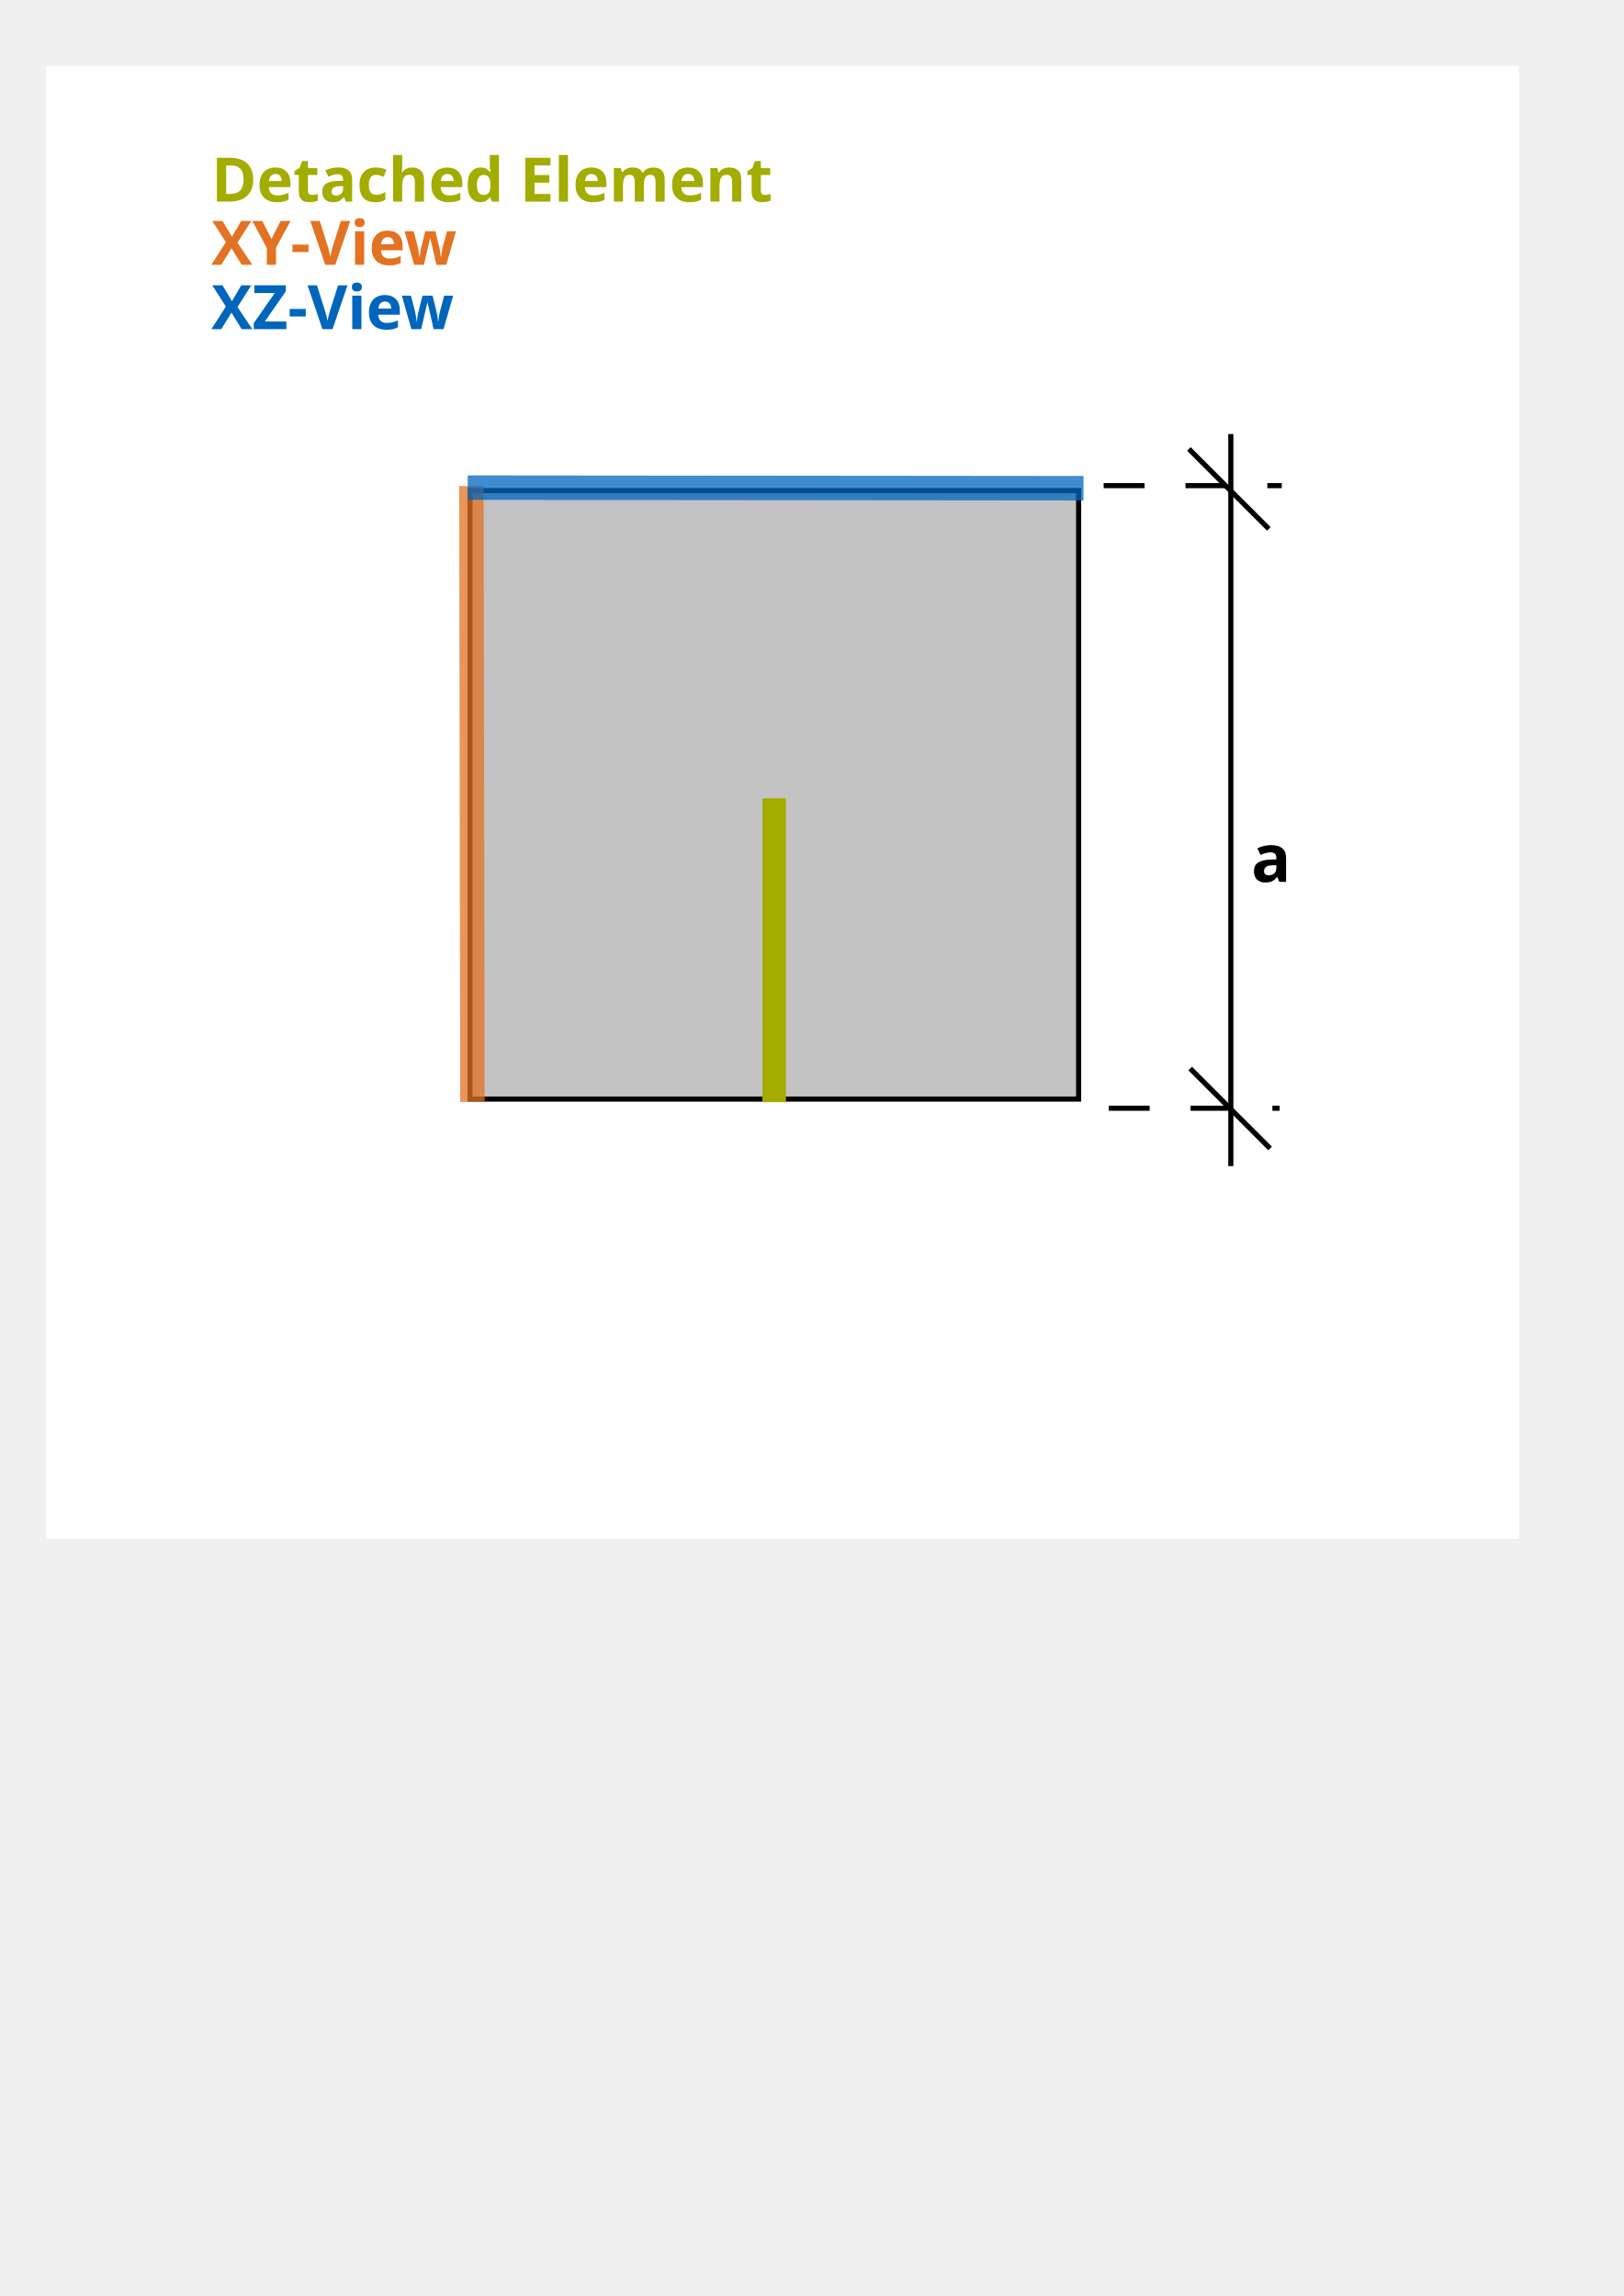
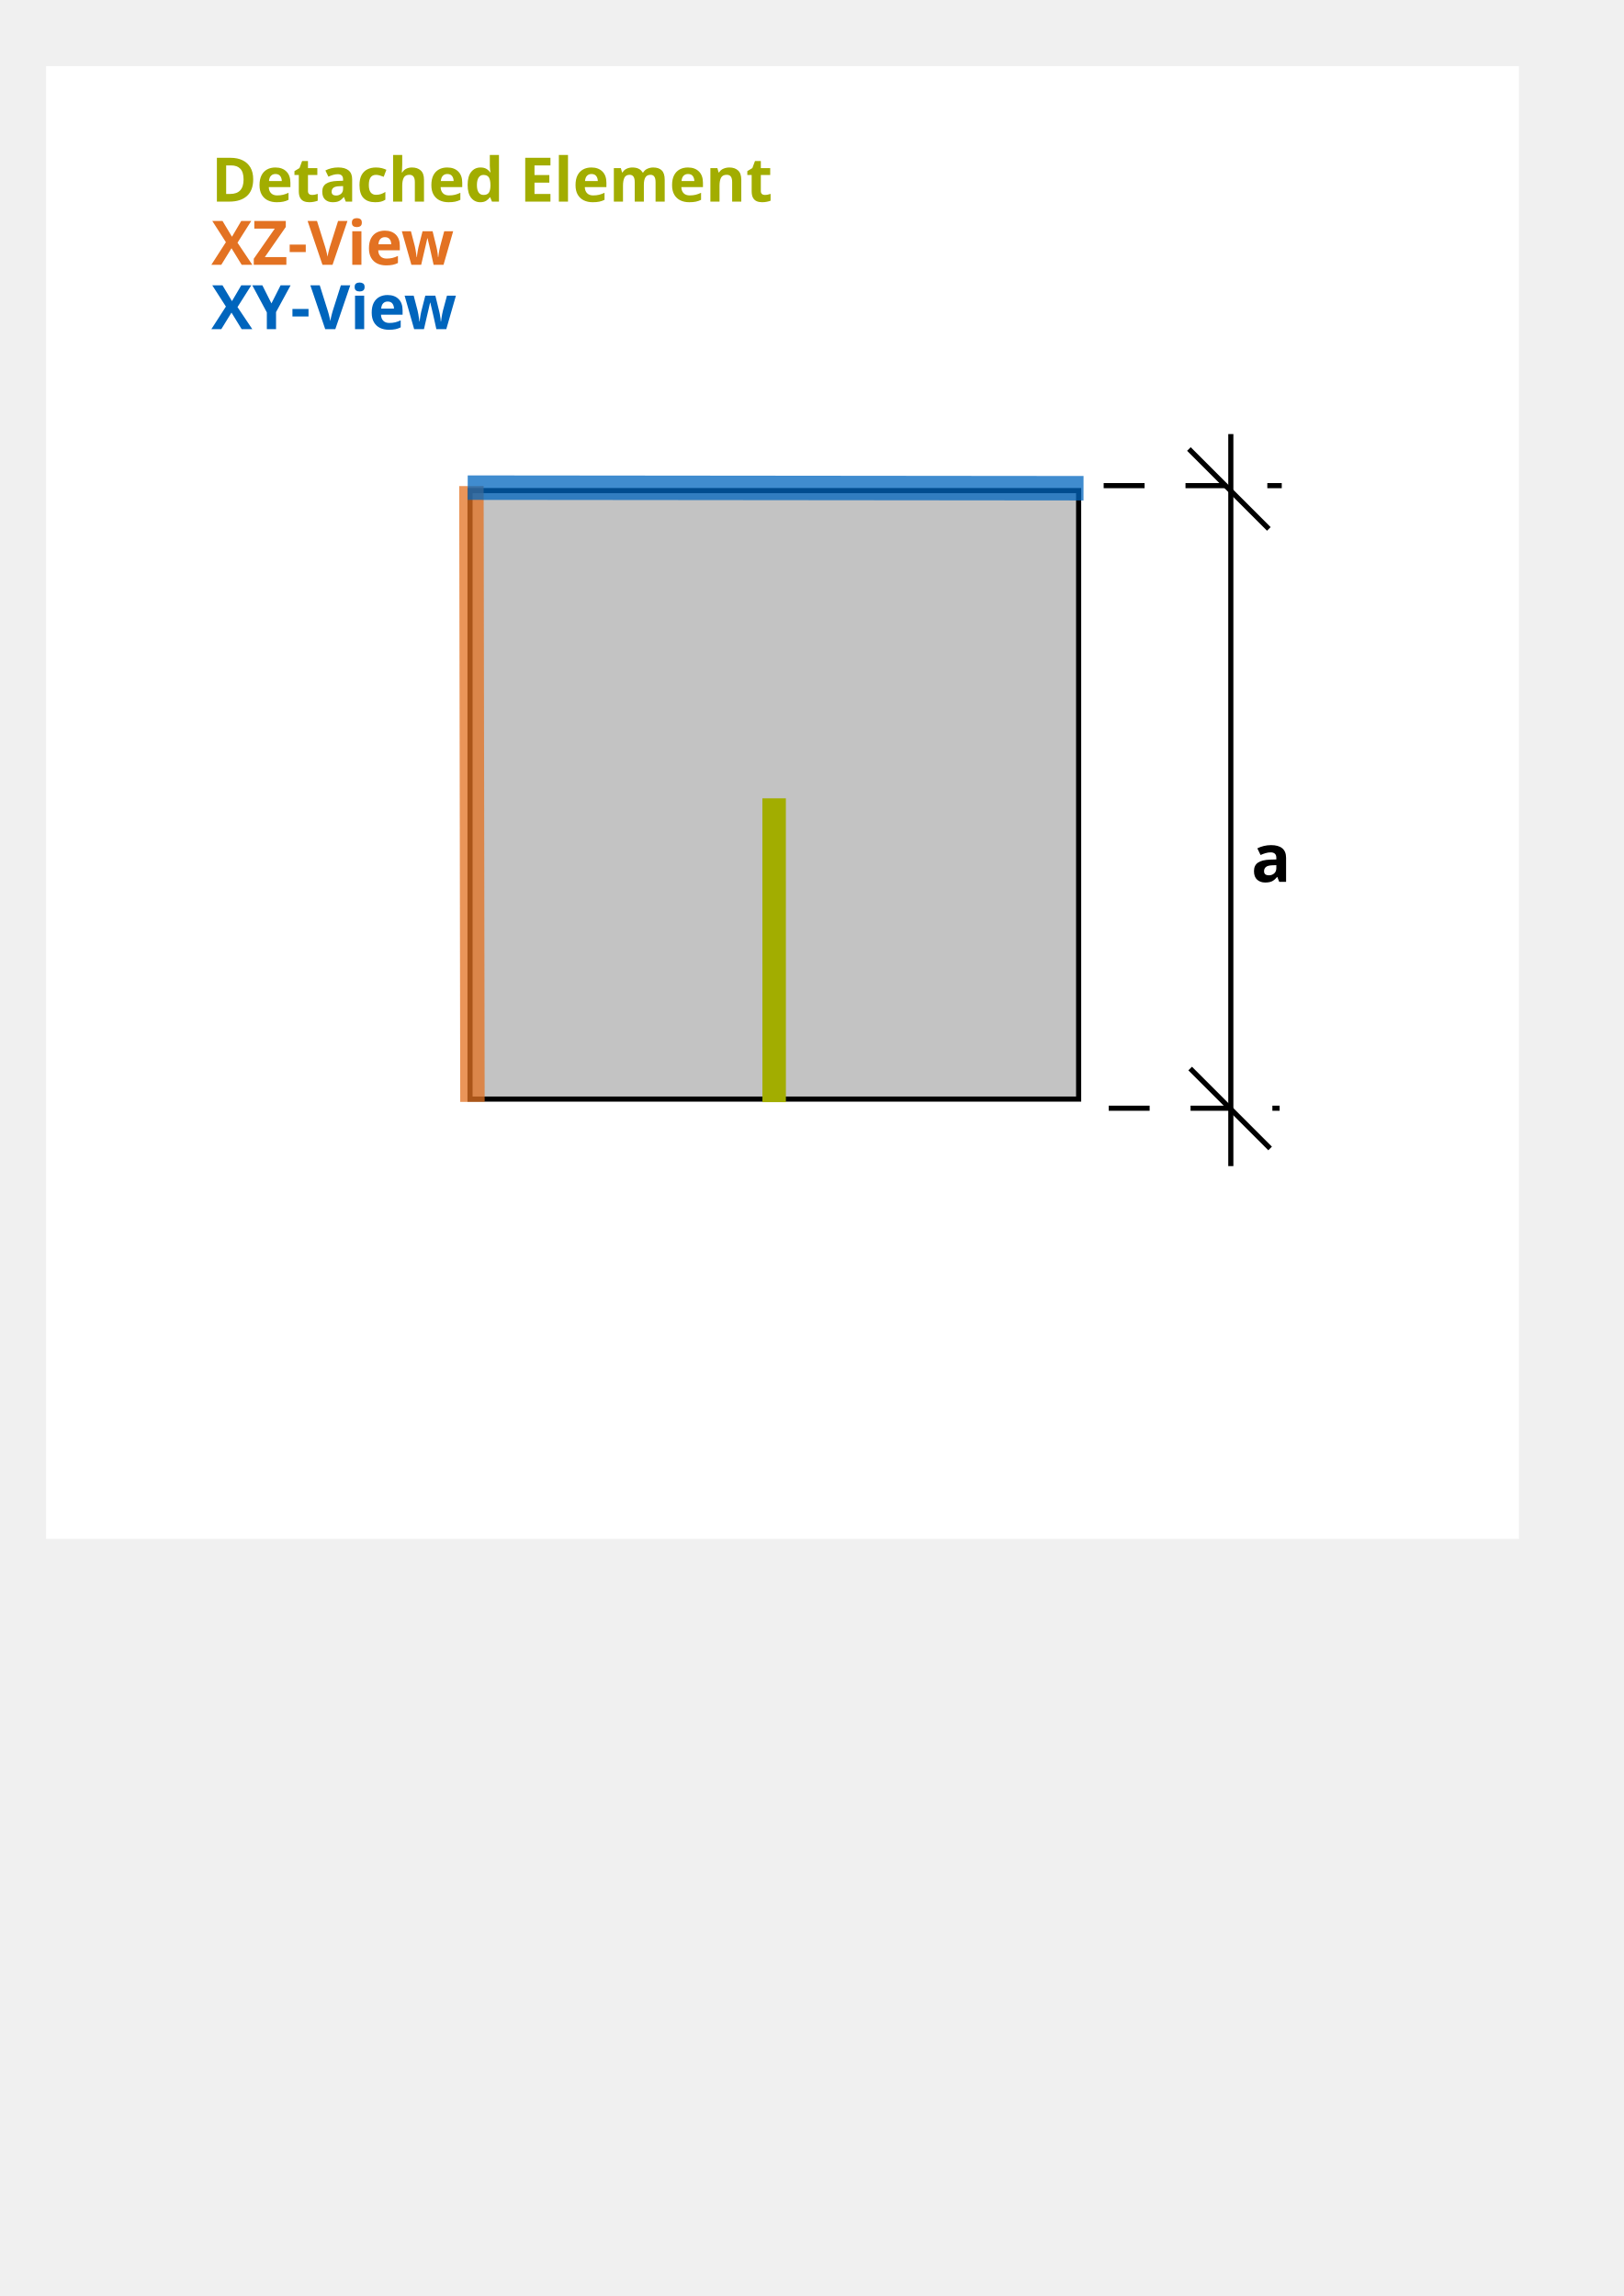
<svg xmlns="http://www.w3.org/2000/svg" width="210mm" height="297mm" id="svg2" version="1.1">
  <defs id="defs4">
    </defs>
  <g id="layer1">
    <g id="g3036" transform="translate(-1.473822,-2.236912)">
      <g id="g3014">
        <g id="g3011">
          <rect y="34.599" x="23.974" height="720" width="720" id="rect5295" style="fill:#ffffff;fill-opacity:1;stroke:none" />
        </g>
      </g>
    </g>
-     <text xml:space="preserve" style="font-size:30px;font-style:normal;font-variant:normal;font-weight:bold;font-stretch:normal;text-align:start;line-height:125%;letter-spacing:0px;word-spacing:0px;writing-mode:lr-tb;text-anchor:start;fill:#0065bd;fill-opacity:1;stroke:none;font-family:Sans;-inkscape-font-specification:Sans Bold" x="103.317" y="160.924" id="text3900-4">
-       <tspan x="103.317" y="160.924" id="tspan3904-6">XZ-View</tspan>
+     <text xml:space="preserve" style="font-style:normal;font-variant:normal;font-weight:bold;font-stretch:normal;line-height:0%;font-family:sans-serif;-inkscape-font-specification:'Sans Bold';text-align:start;letter-spacing:0px;word-spacing:0px;writing-mode:lr-tb;text-anchor:start;fill:#0065bd;fill-opacity:1;stroke:none" x="103.317" y="160.924" id="text3900-4">
+       <tspan x="103.317" y="160.924" id="tspan3904-6" style="font-size:30px;line-height:1.25;font-family:sans-serif">XY-View</tspan>
    </text>
-     <text xml:space="preserve" style="font-size:30px;font-style:normal;font-variant:normal;font-weight:bold;font-stretch:normal;text-align:start;line-height:125%;letter-spacing:0px;word-spacing:0px;writing-mode:lr-tb;text-anchor:start;fill:#a2ad00;fill-opacity:1;stroke:none;font-family:Sans;-inkscape-font-specification:Sans Bold" x="103.317" y="98.569" id="text3900-4-6">
-       <tspan x="103.317" y="98.569" id="tspan3904-6-1">Detached Element</tspan>
+     <text xml:space="preserve" style="font-style:normal;font-variant:normal;font-weight:bold;font-stretch:normal;line-height:0%;font-family:sans-serif;-inkscape-font-specification:'Sans Bold';text-align:start;letter-spacing:0px;word-spacing:0px;writing-mode:lr-tb;text-anchor:start;fill:#a2ad00;fill-opacity:1;stroke:none" x="103.317" y="98.569" id="text3900-4-6">
+       <tspan x="103.317" y="98.569" id="tspan3904-6-1" style="font-size:30px;line-height:1.25;font-family:sans-serif">Detached Element</tspan>
    </text>
-     <text xml:space="preserve" style="font-size:30px;font-style:normal;font-variant:normal;font-weight:bold;font-stretch:normal;text-align:start;line-height:125%;letter-spacing:0px;word-spacing:0px;writing-mode:lr-tb;text-anchor:start;fill:#e37222;fill-opacity:1;stroke:none;font-family:Sans;-inkscape-font-specification:Sans Bold" x="103.317" y="129.451" id="text3900-1">
-       <tspan x="103.317" y="129.451" id="tspan3904-4">XY-View</tspan>
+     <text xml:space="preserve" style="font-style:normal;font-variant:normal;font-weight:bold;font-stretch:normal;line-height:0%;font-family:sans-serif;-inkscape-font-specification:'Sans Bold';text-align:start;letter-spacing:0px;word-spacing:0px;writing-mode:lr-tb;text-anchor:start;fill:#e37222;fill-opacity:1;stroke:none" x="103.317" y="129.451" id="text3900-1">
+       <tspan x="103.317" y="129.451" id="tspan3904-4" style="font-size:30px;line-height:1.25;font-family:sans-serif">XZ-View</tspan>
    </text>
    <rect style="fill:#c3c3c3;fill-opacity:1;fill-rule:nonzero;stroke:#000000;stroke-width:2.5;stroke-linecap:butt;stroke-linejoin:miter;stroke-miterlimit:4;stroke-opacity:1;stroke-dasharray:none;stroke-dashoffset:21.996" id="rect2987" width="297.5" height="297.5" x="229.76" y="239.845" />
    <path style="fill:none;stroke:#e37222;stroke-width:11.94;stroke-linecap:butt;stroke-linejoin:miter;stroke-miterlimit:4;stroke-opacity:1;stroke-dasharray:none;opacity:0.75" d="M 230.94,538.712 C 230.447,241.82 230.44,237.638 230.44,237.638" id="path3021-3-8" />
    <path style="fill:none;stroke:#0065bf;stroke-width:11.959;stroke-linecap:butt;stroke-linejoin:miter;stroke-miterlimit:4;stroke-opacity:1;stroke-dasharray:none;opacity:0.75" d="m 228.624,238.41 c 296.844,0.277 301.025,0.281 301.025,0.281" id="path3021-3-8-3" />
    <path style="fill:none;stroke:#a2ad00;stroke-width:11.479;stroke-linecap:butt;stroke-linejoin:miter;stroke-miterlimit:4;stroke-opacity:1;stroke-dasharray:none" d="M 378.427,538.836 C 378.409,392.379 378.409,390.316 378.409,390.316" id="path3021-3-8-4" />
    <path style="fill:none;stroke:#000000;stroke-width:2.5;stroke-linecap:butt;stroke-linejoin:miter;stroke-miterlimit:4;stroke-opacity:1;stroke-dasharray:20, 20;stroke-dashoffset:25" d="m 524.493,237.429 102.058,0" id="path3777-4" />
    <path style="fill:none;stroke:#000000;stroke-width:2.5;stroke-linecap:butt;stroke-linejoin:miter;stroke-miterlimit:4;stroke-opacity:1;stroke-dasharray:none" d="m 601.651,212.215 0,357.898" id="path3797" />
    <path style="fill:none;stroke:#000000;stroke-width:2.5;stroke-linecap:butt;stroke-linejoin:miter;stroke-miterlimit:4;stroke-opacity:1;stroke-dasharray:none" d="m 581.159,219.518 c 36.905,36.905 39.076,39.076 39.076,39.076" id="path3799" />
    <path style="fill:none;stroke:#000000;stroke-width:2.5;stroke-linecap:butt;stroke-linejoin:miter;stroke-miterlimit:4;stroke-opacity:1;stroke-dasharray:none" d="m 581.776,522.408 c 36.905,36.905 39.076,39.076 39.076,39.076" id="path3799-9" />
-     <text xml:space="preserve" style="font-size:32.236px;font-style:normal;font-variant:normal;font-weight:bold;font-stretch:normal;text-align:start;line-height:125%;letter-spacing:0px;word-spacing:0px;writing-mode:lr-tb;text-anchor:start;fill:#000000;fill-opacity:1;stroke:none;font-family:Sans;-inkscape-font-specification:Sans Bold" x="611.616" y="431.131" id="text3819">
-       <tspan id="tspan3821" x="611.616" y="431.131">a</tspan>
+     <text xml:space="preserve" style="font-style:normal;font-variant:normal;font-weight:bold;font-stretch:normal;line-height:0%;font-family:sans-serif;-inkscape-font-specification:'Sans Bold';text-align:start;letter-spacing:0px;word-spacing:0px;writing-mode:lr-tb;text-anchor:start;fill:#000000;fill-opacity:1;stroke:none" x="611.616" y="431.131" id="text3819">
+       <tspan id="tspan3821" x="611.616" y="431.131" style="font-size:32.236px;line-height:1.25;font-family:sans-serif">a</tspan>
    </text>
    <path style="fill:none;stroke:#000000;stroke-width:2.5;stroke-linecap:butt;stroke-linejoin:miter;stroke-miterlimit:4;stroke-opacity:1;stroke-dasharray:20, 20;stroke-dashoffset:25" d="m 526.967,541.811 98.542,0" id="path3777-4-0-1" />
  </g>
</svg>
